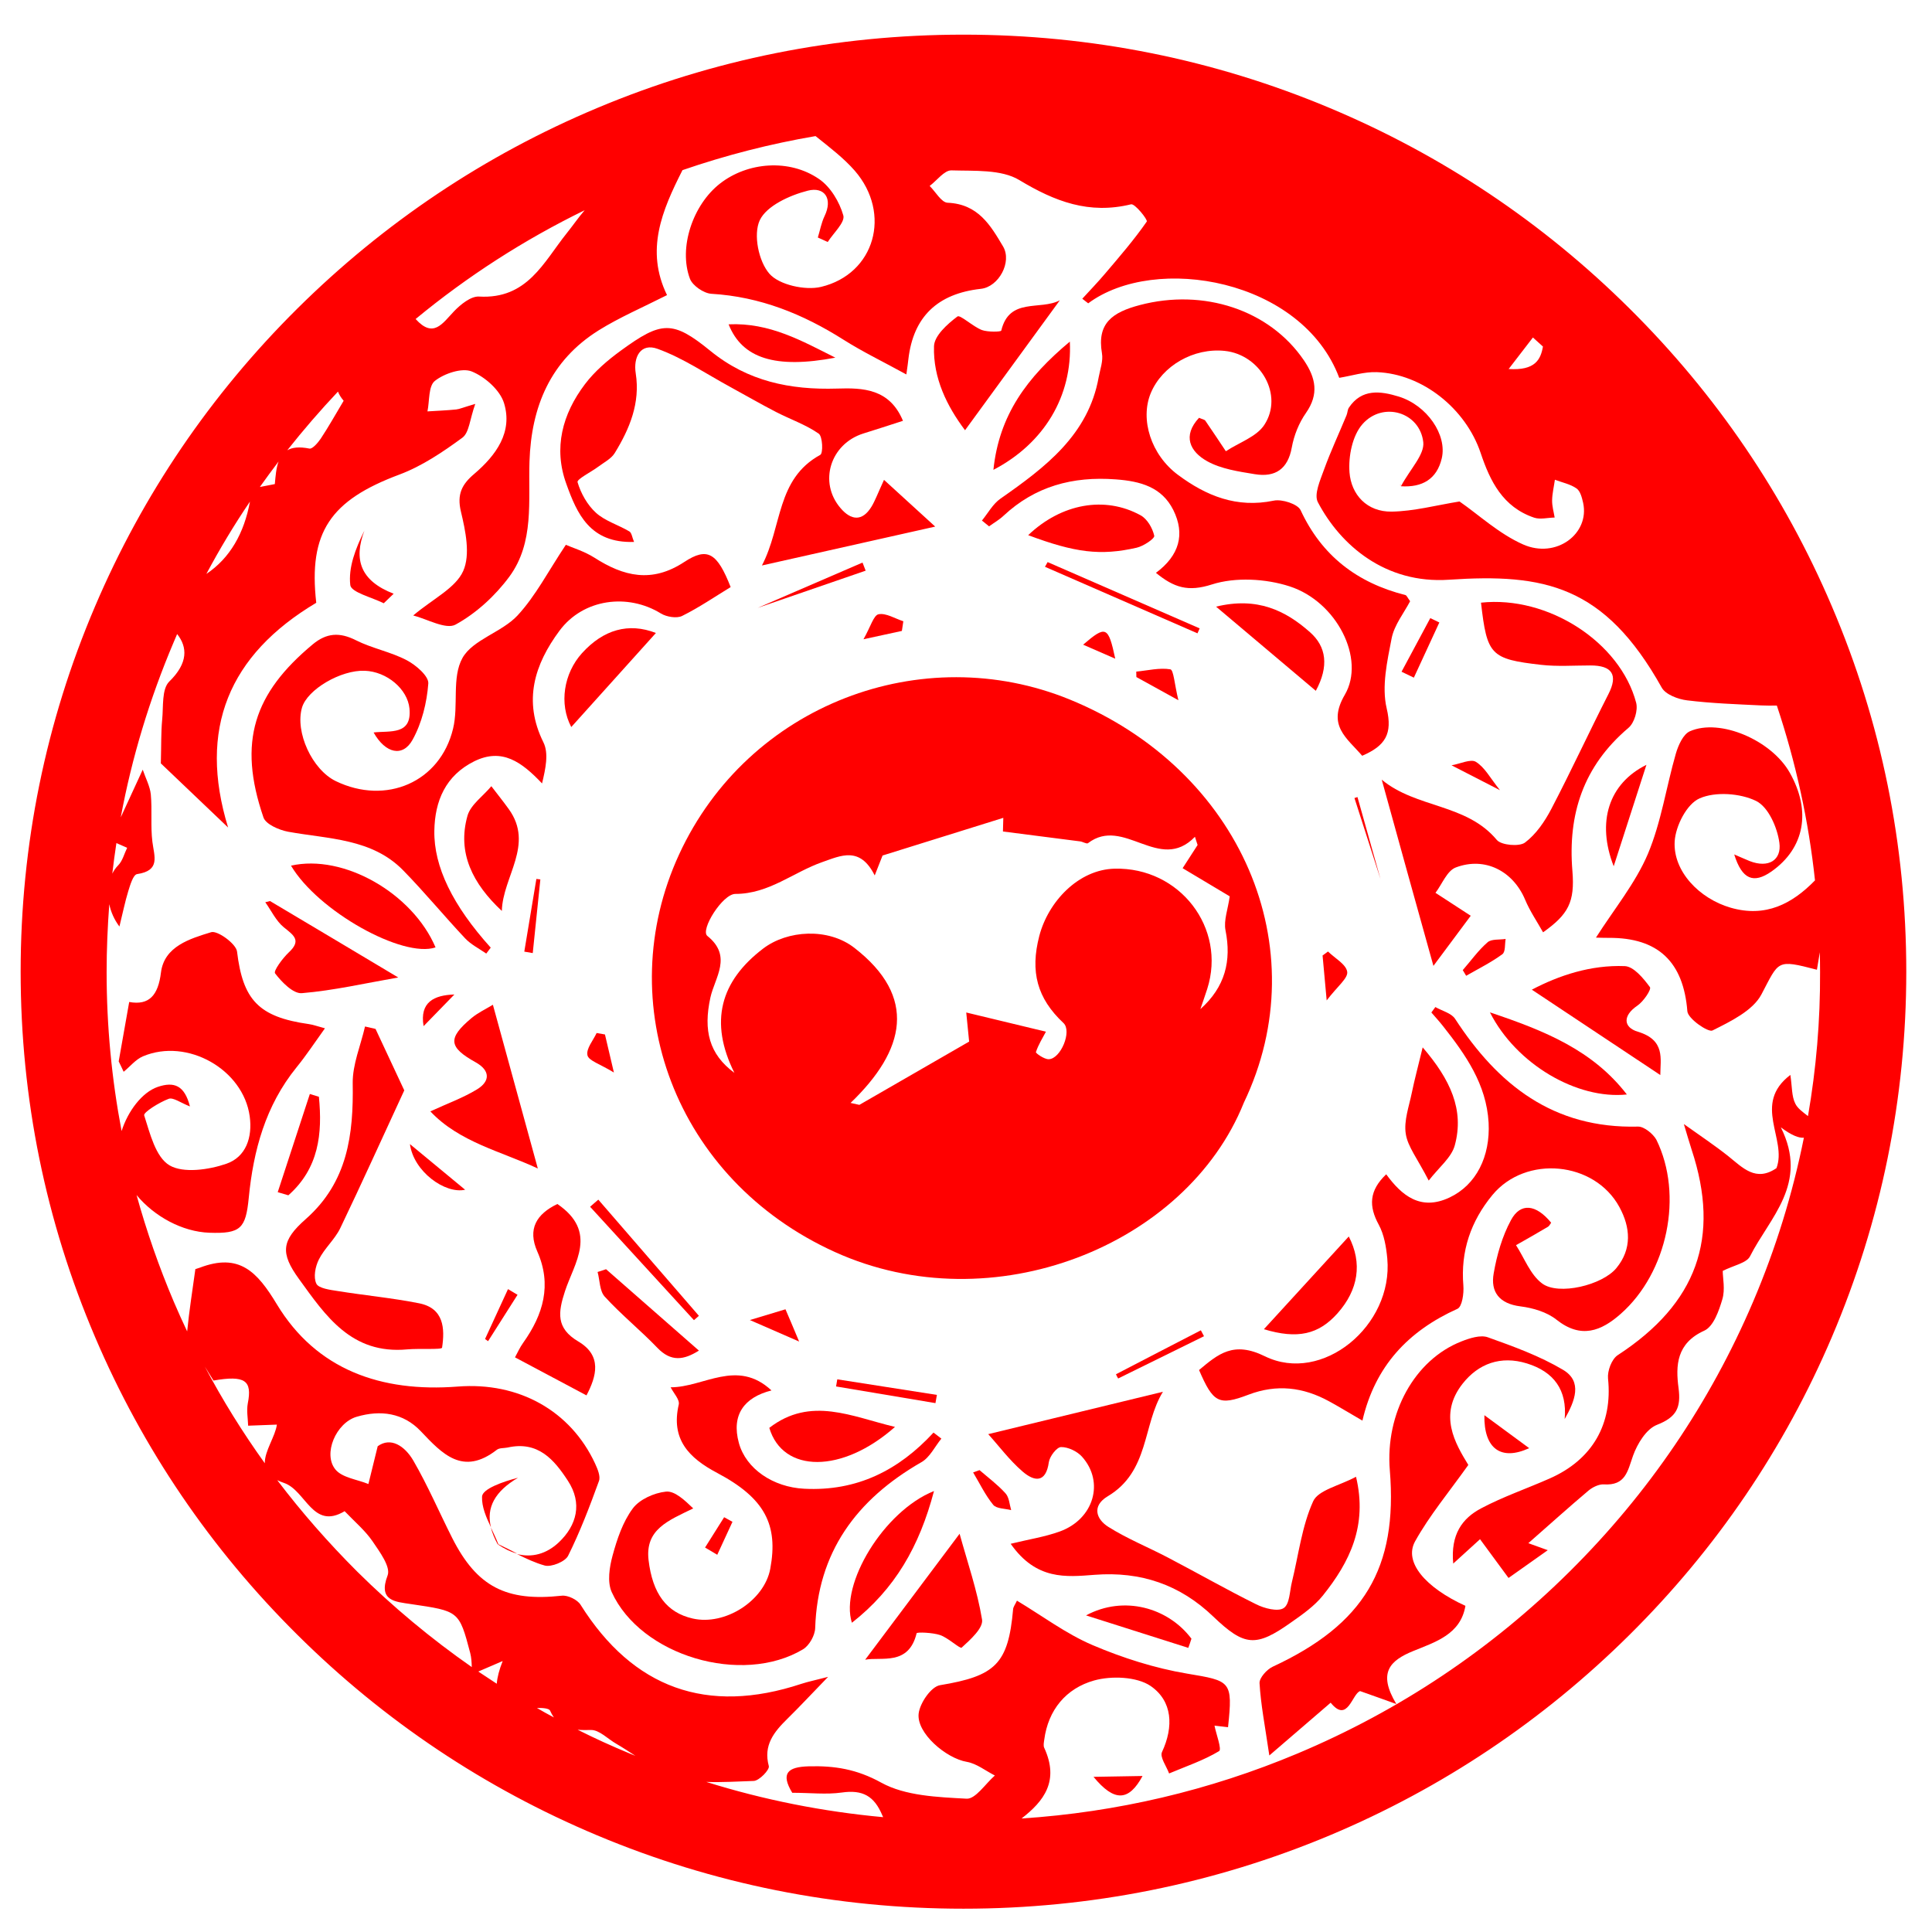
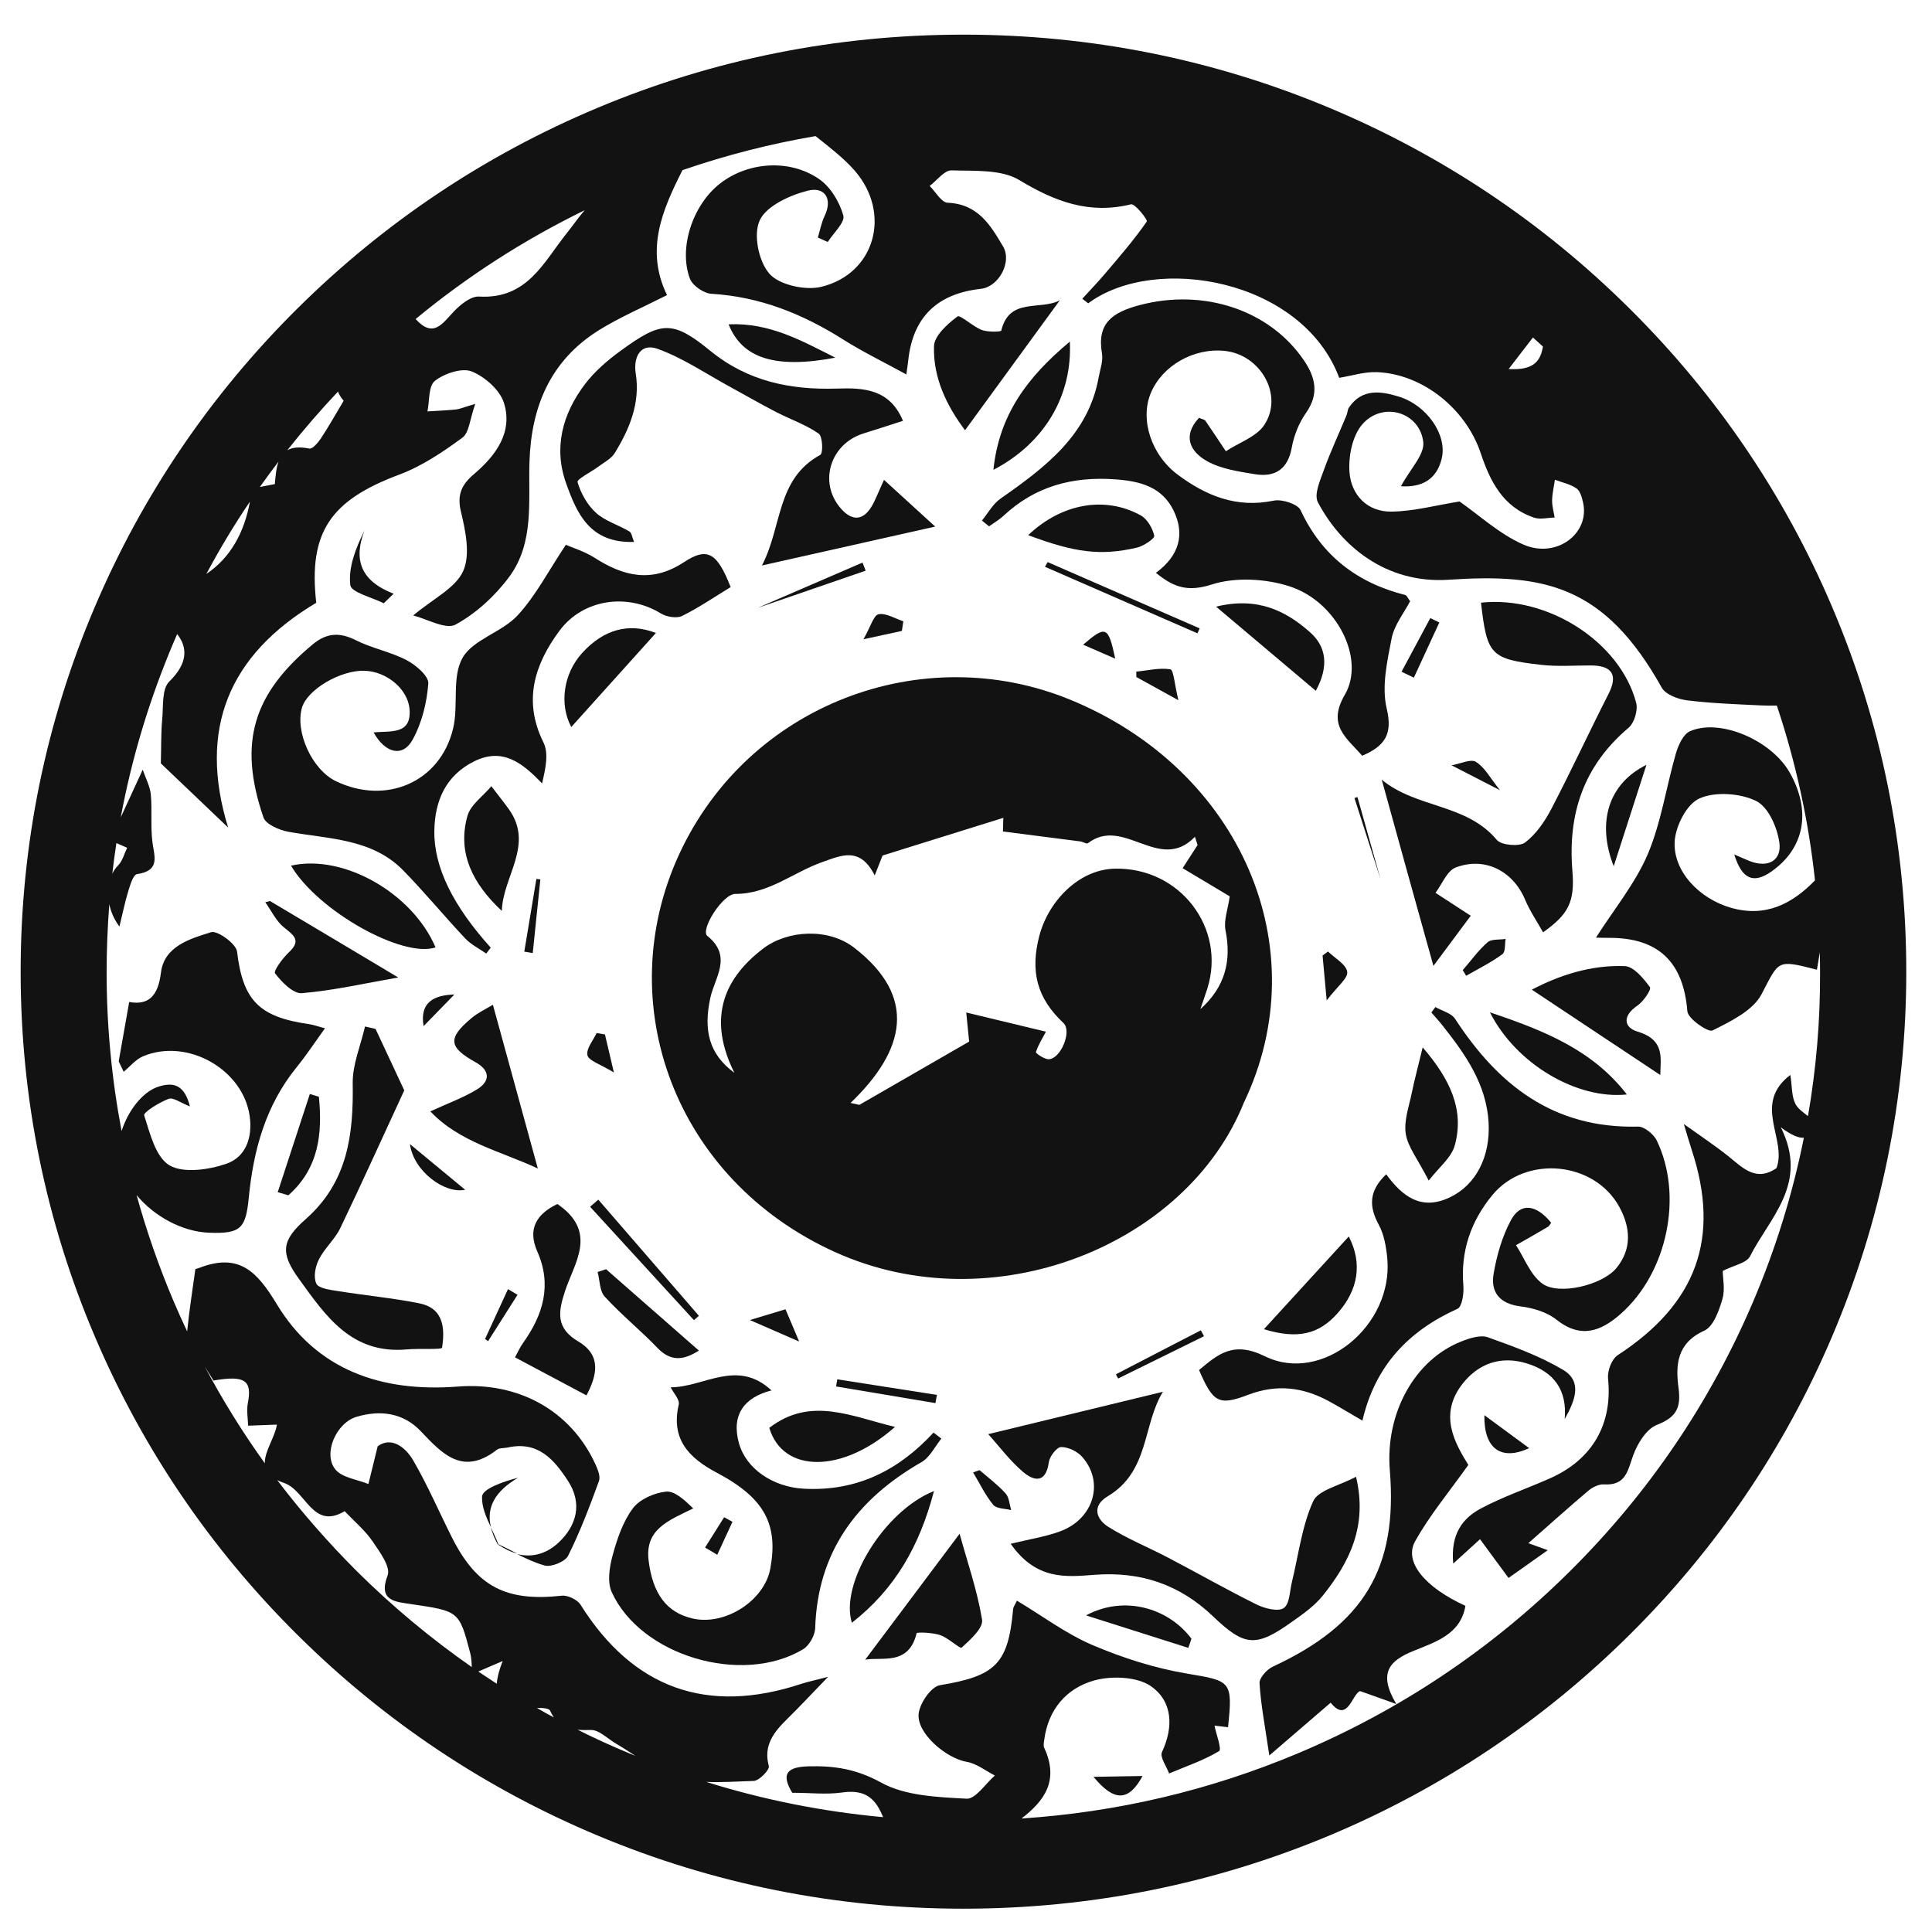
- <svg xmlns="http://www.w3.org/2000/svg" version="1.1" id="Ebene_1" x="0px" y="0px" viewBox="0 0 1600 1600" style="fill: #ff0000; enable-background:new 0 0 1600 1600;" xml:space="preserve">
+ <svg xmlns="http://www.w3.org/2000/svg" version="1.1" id="Ebene_1" x="0px" y="0px" viewBox="0 0 1600 1600" style="fill: #121212; enable-background:new 0 0 1600 1600;" xml:space="preserve">
  <g>
    <path d="M1517.1,502.2c-39.4-92.5-95.8-175.5-167.6-246.7c-71.7-71.2-155.2-127-248.1-166c-96.2-40.4-198.3-60.8-303.5-60.8   S590.5,49.1,494.4,89.5c-92.9,39-176.4,94.9-248.1,166c-71.8,71.2-128.2,154.2-167.6,246.7C37.8,598,17.1,699.8,17.1,804.7   c0,104.9,20.7,206.7,61.6,302.5c39.4,92.5,95.8,175.5,167.6,246.7c71.7,71.2,155.2,127,248.1,166c96.2,40.4,198.3,60.8,303.5,60.8   s207.4-20.5,303.5-60.8c92.9-39,176.4-94.9,248.1-166c71.8-71.2,128.2-154.2,167.6-246.7c40.8-95.8,61.6-197.6,61.6-302.5   C1578.7,699.8,1558,598,1517.1,502.2z M1269.5,279.5c2.8,2.5,5.6,5,8.3,7.5c-1.9,10.8-6.4,20-28.4,18.6   C1257.1,295.7,1263.4,287.5,1269.5,279.5z M484.2,174.1c-5.2,6-9.9,12.9-14.9,19.1c-19.2,24-32.6,54.7-72.6,52.4   c-6.7-0.4-15.2,6.5-20.6,12.1c-9.6,10-17.1,22.9-31.9,6.5C387.2,228.7,434,198.6,484.2,174.1z M279.9,324.3   c0.9,2.4,2.4,4.9,4.7,7.6c-7.1,11.9-12.7,21.9-19,31.4c-2.3,3.4-6.9,8.7-9.3,8.2c-8.5-1.7-14.3-1-18.4,1.4   C251.1,356.2,265.1,340,279.9,324.3z M230.7,382.2c-2,5.4-2.5,12-3.1,18.7c-4.4,0.8-8.5,1.6-12.4,2.4   C220.3,396.1,225.5,389.1,230.7,382.2z M207,415.4c-4.8,26.1-16.5,46.8-36.1,59.9C181.9,454.7,193.9,434.7,207,415.4z M96.4,698.2   c2.9,1.3,5.9,2.6,8.9,3.9c-2.4,4.9-3.8,10.9-7.5,14.6c-1.9,1.9-3.5,4.2-4.8,6.8C94,715,95.1,706.6,96.4,698.2z M205.5,1180.7   c6.9-0.2,13.9-0.5,23.8-0.9c-1.3,9.8-10.2,21.8-10,32c-18.4-25.6-35-52.3-49.7-80.1c2.4,3.9,4.9,7.8,7.2,11.6   c26.2-4.5,32.2-0.1,28.4,19C204.1,1168.2,205.3,1174.6,205.5,1180.7z M229.6,1225.8c1.6,0.8,3.5,1.6,5.6,2.3   c18.2,6.2,23.7,39.3,50.2,23.4c8.3,8.7,17,16,23.1,24.9c5.9,8.7,15.2,21.2,12.5,28.3c-8.2,21.4,6.9,21.8,19.1,23.7   c39.9,5.9,40.1,5.5,49.3,40.5c1,3.9,1.2,7.9,1.3,11.7c-33.7-23.5-65.4-49.9-94.9-79.1C271.8,1277.5,249.7,1252.3,229.6,1225.8z    M411.4,1394.4c-5.1-3.3-10.2-6.7-15.3-10.1c5.9-2.5,11.9-5.1,20.2-8.7C413.4,1382.9,411.8,1389.1,411.4,1394.4z M444.7,1414.5   c4.6-0.2,10,0.3,10.8,2.1c1,2.2,2,4,3.2,5.7C454,1419.8,449.3,1417.2,444.7,1414.5z M478.4,1432.5c3.4,0.3,7.1,0.3,10.9,0.2   c7-0.2,14.1,7.5,21.2,11.5c5.3,3.1,10.5,6.5,15.7,9.9c-1.6-0.7-3.3-1.3-4.9-2C506.8,1446.1,492.5,1439.6,478.4,1432.5z    M1497.3,924.3c-4.5-3.5-8.6-6.4-10.5-10.3c-3.1-6.1-2.6-13.9-4.1-23.8c-31.8,24.2-2.4,53.2-11.5,77.2   c-17.1,11.7-27.9-0.3-39.9-9.9c-11.3-9-23.4-17-36.8-26.6c2.3,7.5,4.2,14.4,6.4,21.1c24.2,73.1,4.3,127.6-61.2,170.3   c-5,3.3-8.6,13-8,19.3c3.9,37.5-12.7,67.2-48.5,82.9c-18.8,8.3-38.4,15-56.5,24.6c-15.8,8.3-25.5,21.7-23.2,45.8   c9.1-8.3,14.6-13.3,22.2-20.2c8.5,11.6,16.1,21.9,23.6,32.1c11.3-8,21.3-15.1,32.5-23c-6.6-2.4-11.8-4.3-16.1-5.8   c17.7-15.5,33.6-29.9,50-43.7c3.3-2.7,8.4-5.2,12.4-5c18.2,1.2,19.8-11,24.3-23.7c3.5-9.8,10.9-22.1,19.8-25.6   c16.4-6.4,20-14.4,17.9-30.5c-2.5-18.7-1.7-37.1,21.3-47.5c7.7-3.5,12.2-16.6,15-26.1c2.4-8.1,0.3-17.5,0.3-23.4   c9.1-4.6,19.8-6.5,22.6-12.1c16.2-32.1,48.9-60.1,25.5-106.8c8.9,6.7,15,9,19.1,8.6c-9.3,46.4-23.3,91.8-42,135.7   c-35.7,83.7-86.7,158.8-151.8,223.4c-65.2,64.7-141.1,115.4-225.6,150.9c-72.9,30.6-149.5,48.6-228.5,53.8   c18.6-14.4,31.4-31.1,18.8-58.5c-0.9-1.8-0.3-4.5,0-6.7c3.2-24.7,18.1-42.6,41.3-49.1c14.3-4,35.3-3.2,46.7,4.5   c18.3,12.5,19.3,33.8,9.5,54.8c-1.9,4.2,3.7,11.7,5.9,17.7c14-5.9,28.6-10.8,41.4-18.5c2.4-1.5-2.5-14.3-3.8-21.1   c1.7,0.2,6.5,0.7,11.2,1.3c4.1-38.5,2.3-38.3-34-44.4c-26.7-4.5-53.3-13-78.2-23.6c-22-9.4-41.6-24.2-62.6-36.8   c-1.6,3.4-3.1,5.2-3.2,7.2c-4,45.3-14.7,55.2-60.5,62.8c-7.4,1.2-16.6,14.7-17.7,23.4c-2,16.2,22.7,37.2,39.9,40.1   c8.1,1.4,15.5,7.4,23.2,11.3c-7.8,6.8-16,19.6-23.4,19.2c-24-1.3-50.8-2.3-70.7-13.3c-20.3-11.2-38.7-14.1-60.2-13.5   c-17.2,0.5-23.3,5.7-13.5,21.9c14.8,0,28.2,1.6,41-0.2c17.4-2.5,26.9,2.9,33.6,18.9c0.2,0.5,0.5,1,0.7,1.5   c-49.9-4.6-98.9-14.3-146.5-29.2c13,0.5,26.3-0.4,39.3-0.8c4.6-0.2,13.3-9.3,12.5-12.3c-4.7-17.3,4.3-28.3,15.4-39.2   c10.2-10,19.9-20.5,33.7-34.7c-10.3,2.7-16.4,3.9-22.2,5.8c-78.1,25.8-139.3,3.7-182.8-65.5c-2.6-4.2-10.6-8.1-15.6-7.5   c-45.9,5-70.2-7.3-90.7-47.8c-10.8-21.4-20.2-43.4-32.2-64.1c-7.2-12.3-18.8-19.7-29.5-11.9c-3.3,13.6-5.5,22.5-7.7,31.3   c-9.3-3.8-21.6-5.2-27.2-11.9c-10.8-12.9,0.4-38.8,17.5-43.8c19.7-5.8,38.6-3.3,53.1,12c17.8,18.8,34.8,37.2,62.9,15.4   c2.1-1.7,5.9-1.3,8.9-1.9c25.3-5.7,38.6,10,50,27.5c12.2,18.6,7.4,36.9-7.5,51c-10.4,9.8-22.4,12.8-34.6,9.7   c7.4,3.7,15,7.3,22.9,9.5c5.4,1.5,17-3.2,19.4-8.1c9.9-19.9,17.9-40.9,25.5-61.8c1.5-4-1.1-10-3.2-14.6   c-20.2-43.5-63-67.7-113.8-63.7c-63.4,4.9-116.9-13.9-149.7-68.1c-16.3-27-31.1-42.9-64-30.3c-1.4,0.5-2.8,0.9-3.5,1.1   c-2.4,17.4-5.1,34.4-6.8,51.6c-3.8-8-7.5-16.2-11-24.4c-12.3-28.9-22.6-58.5-30.9-88.5c14.7,17.7,37.8,30.4,60.3,31.2   c25.9,0.9,30.1-3.5,32.6-28.8c3.8-39.2,13.8-76.4,39.6-108.2c7.9-9.7,14.8-20.2,23.5-32.3c-6.6-1.8-9.9-3-13.4-3.5   c-41.7-5.9-54.6-20.2-59.4-60.1c-0.8-6.4-16.2-17.6-21.4-16c-17.6,5.4-38.9,11.7-41.6,33.4c-2.3,18.9-9.8,27.4-26.3,24.4   c-3.1,17.4-5.9,33.3-8.7,49.2c1.4,2.9,2.8,5.7,4.1,8.6c5.3-4.3,9.9-10.2,16-12.8c36.8-15.5,83.1,10.9,88.4,49.7   c2.4,17.4-3.1,33.7-19.4,39.3c-14.5,5-35.6,8-47,1.3c-11.6-6.9-16.2-26.5-21-41.4c-0.8-2.5,12.5-10.8,20.3-13.7   c3.7-1.4,9.9,3.3,17.6,6.3c-4.5-17.6-13.2-20.7-26.6-16.2c-13,4.4-24.8,20.1-30,36.6c-8.2-43.1-12.4-87-12.4-131.6   c0-18.9,0.8-37.6,2.2-56.3c1.3,6.4,4.1,12.8,8.4,18.5c2.8-11.3,4.6-20.4,7.3-29.2c1.6-5.2,4.1-13.7,7.3-14.2   c19.6-2.9,14.2-14.7,12.7-26.8c-1.6-12.9-0.1-26.2-1.3-39.2c-0.7-6.8-4.3-13.4-6.7-20.5c-6.5,14.1-12.4,26.8-18.2,39.5   c9.2-49.6,23.9-98.1,43.8-145c1-2.3,1.9-4.5,2.9-6.8c8.6,10.8,9.2,24-6.5,39.3c-6.4,6.3-4.8,20.8-5.9,31.7   c-1,10.6-0.7,21.2-1.1,36.1c15.9,15.2,35.8,34.1,55.7,53.1c-25-81.5,0.5-142.9,73-186.1c-6.6-58.5,11.8-84.9,68.9-106.2   c18.7-7,36-18.7,52.1-30.5c5.7-4.2,6.1-15.2,10.7-28c-10.3,3-13,4.3-15.8,4.6c-7.9,0.8-15.9,1.1-23.8,1.6c1.8-8.7,0.7-21,6.2-25.3   c7.7-6.1,22.4-11,30.4-7.8c11,4.4,23.5,15.5,26.8,26.2c7.4,24-6.5,43.2-24.7,58.7c-10.2,8.6-14.4,16.9-11,31.1   c3.8,16,8,35.6,1.9,49.3c-6.3,14.1-24.9,22.9-41.4,36.8c11.2,2.8,27,11.9,35,7.6c17.2-9.4,33-24,44.6-39.7   c20.9-28.4,15.6-62.9,16.7-95.5c1.5-45.1,17.1-83.4,57.4-108.6c17.2-10.7,36.1-18.8,56.5-29.1c-18.1-37.2-4.2-70,12.8-103.5   c36-12.4,72.7-21.8,110.2-28.2c12.4,9.9,23.5,18.4,32.5,28.7c30.7,35.4,16.7,85.5-28,96.2c-13.1,3.1-34.7-1.7-42.7-10.9   c-9-10.3-13.5-32.5-8-44.3c5.6-11.9,24.8-20.7,39.8-24.5c13.7-3.5,21,6.4,13.8,21.2c-2.6,5.5-3.7,11.7-5.5,17.6   c2.7,1.2,5.5,2.5,8.2,3.7c4.7-7.4,14.5-16.3,12.9-22c-3.2-11.2-10.6-23.7-20.2-30.2c-24.6-16.9-59.1-14-81.9,3.8   c-22.5,17.5-34.6,53.2-24.9,78.9c2.2,5.7,11.4,12,17.7,12.4c40.4,2.4,75.9,16.8,109.4,38c16.1,10.2,33.4,18.5,52.1,28.8   c1-7.1,1.4-9.9,1.7-12.8c4.1-34.8,23.9-54.1,60-58.1c14.8-1.6,26-22.2,18.4-35.1c-10.4-17.5-20.6-35.1-45.9-36.2   c-5.2-0.2-9.9-9-14.9-13.9c6-4.5,12.1-13,18-12.9c19,0.6,41.3-1,56.2,8c29.5,17.8,57.8,28.6,92.6,20.1c3.1-0.8,14,12.8,13,14.3   c-10.5,15.1-22.6,29.1-34.6,43.2c-6,7.1-12.5,13.8-18.8,20.7c1.6,1.3,3.3,2.5,4.9,3.8c55.6-41.3,177.2-20.1,207.9,61.7   c10.4-1.7,20.8-5.1,31.1-4.7c37.7,1.4,73.6,30.1,86,66.9c7.8,23.3,18.3,44.8,44.3,53.6c5,1.7,11.3,0,17-0.1   c-0.8-4.8-2.2-9.5-2.1-14.3c0.1-5.7,1.5-11.3,2.3-17c6,2.3,12.8,3.6,17.9,7.2c3.2,2.2,4.5,7.7,5.5,12c5.5,25.5-22.3,46.5-49.7,34.4   c-20.1-8.9-36.9-24.7-52.7-35.6c-19.2,3.1-37.7,8.1-56.2,8.4c-20.5,0.3-33.5-14.1-34.9-32.5c-1-13.2,2.3-30.4,10.8-40   c16.9-19.1,47.5-9.9,50.3,15c1.1,10.3-10.7,22-18.5,36.5c0,0,0,0,0,0c17.6,1.1,29.7-5.8,33.8-23.1c4.6-19.4-12.2-44-35.7-51.2   c-15-4.6-30.6-6.7-41.2,9.2c-1.2,1.8-1.1,4.3-2,6.4c-6.2,15-13.1,29.7-18.6,44.9c-3.1,8.7-8.5,20.5-5.1,27   c18.7,35.6,55.9,67.8,108.6,64.2c78.9-5.3,128.8,4.6,176.2,89.4c3.2,5.7,13.5,9.6,21,10.5c20.3,2.5,40.8,3.2,61.3,4.2   c4.3,0.2,8.7,0.2,13,0.1c15.7,47,26.3,95.4,31.6,144.8c-18.9,19.4-40.9,31-69.9,22.6c-25.9-7.5-47.8-30.2-46.3-55   c0.8-12.7,10-30.9,20.6-35.5c13-5.8,33.7-4.3,46.8,2.1c10.2,5,17.6,22,19.3,34.6c2,14.4-9,21.3-24.6,15.2   c-3.8-1.5-7.6-3.3-12.8-5.5c6.5,20.8,16,24.5,30.9,14.1c27.4-19.3,33.1-50,15.1-81.8c-15.1-26.8-57.7-45.3-82.7-34.3   c-5.6,2.5-9.6,11.6-11.6,18.4c-8,27.7-12.1,56.8-23.2,83.2c-10.3,24.2-27.9,45.6-43,69.3c3.5,0.1,7,0.2,10.5,0.2   c41.3-0.3,62,20.2,65.2,60.8c0.5,6.2,17.3,17.7,20.8,15.9c15-7.5,33.4-16.4,40.5-29.8c14.8-28,12.2-29.3,46-20.5   c0.8-4.8,1.6-9.7,2.4-14.5c0.1,5.5,0.2,11.1,0.2,16.6C1507.5,845.2,1504.1,885.1,1497.3,924.3z" />
    <path d="M885.9,579.3c-121.9-49.8-266.1,3.8-323.5,128.3c-56.7,123.1-3.8,269.1,129.1,329.3c130.6,59.1,291.1-5.3,338.6-123.7   C1091.4,785.3,1027.7,637.3,885.9,579.3z M1014.9,770.4c5.1,25.4-0.3,47-20.8,65.3c1.9-5.6,3.9-11.2,5.7-16.8   c16-50.4-22.8-100.8-76.7-99.5c-30,0.7-55,27.3-62.4,55.7c-7.7,29.6-1.8,51.7,20,72.1c7.3,6.8-2.3,29.8-12.2,30   c-3.7,0.1-10.9-5-10.6-5.9c2-6.1,5.6-11.8,8.3-16.9c-20.8-5-42.4-10.2-66-15.9c0.6,5.4,1.3,12.9,2.4,24.1   c-29.1,16.8-60,34.6-90.9,52.4c-2.4-0.5-4.8-1.1-7.3-1.6c45.6-43.8,55.5-87.8,3.2-128.4c-21.7-16.9-55.5-14.7-75.5,0.5   c-35.5,27-45,60.7-23.9,103c-21-15.5-25.8-35.1-19.9-62.3c3.7-16.8,18.5-34.2-2.5-51.1c-6.1-4.9,12.6-34.8,23.2-34.8   c27.9,0,48-18,72.1-26.4c15.2-5.3,31.1-13.3,43.3,11.1c3.2-8.1,5.4-13.6,6.5-16.5c32.2-10,63-19.7,100-31.2   c-0.2,6.3-0.3,11.5-0.3,11.3c22.9,2.9,43.4,5.6,63.9,8.2c2.3,0.3,5.4,2.3,6.5,1.5c29.7-22.8,59.1,25.2,88.6-5.3   c0.7,2.3,1.5,4.5,2.2,6.8c-3.6,5.6-7.2,11.2-12.4,19.2c14.4,8.6,28.6,17.1,39,23.3C1017,752.8,1013.3,762.1,1014.9,770.4z" />
    <path d="M1160.4,402.2C1158.8,400.3,1159.5,402,1160.4,402.2L1160.4,402.2z" />
    <path d="M1160.5,402.3C1160.5,402.3,1160.5,402.3,1160.5,402.3c0-0.1,0-0.1-0.1-0.1C1160.4,402.3,1160.4,402.3,1160.5,402.3z" />
    <path d="M412.3,1279c5.3,3.6,10.6,6.2,16,7.6c-5.2-2.6-10.3-5.3-15.5-7.7L412.3,1279z" />
    <path d="M828.5,413c-6.3,4.4-10.3,12-15.3,18.1c2,1.6,3.9,3.2,5.9,4.8c4-2.9,8.4-5.4,11.9-8.7c26.1-24.4,57.2-32.9,93-30.2   c20.6,1.5,38.2,6.4,47.7,25.4c9.9,20,5,37.6-14.4,52c14.9,12.2,26.5,16,46.4,9.6c19.4-6.2,44.6-4.8,64.3,1.6   c39,12.6,63.1,60.1,45.7,89.8c-14.9,25.5,1.7,35.7,14.4,50.5c19.2-8.3,25.3-18.1,20.3-39.2c-4.3-18.2,0.4-39,4.1-58.1   c2.2-11.1,10.3-21.1,15.3-30.7c-2.1-2.8-2.8-4.8-3.9-5.1c-40.3-10.2-69.4-32.8-86.8-70.3c-2.4-5.1-15.4-9.3-22.2-7.9   c-30.8,6.4-56-4-79.3-21.3c-22.4-16.6-31.6-45.9-22.6-67.7c9.5-22.8,35.6-37.7,61.3-35c29.6,3.1,48.9,36.6,32.8,61.2   c-6.4,9.9-21,14.7-31.9,21.9c-5.6-8.4-11.2-16.9-17-25.3c-0.7-1-2.6-1.2-5.2-2.4c-13.9,14.9-7.6,28,6.8,36   c11.5,6.4,26,8.5,39.4,10.7c17.1,2.8,27.4-4.4,30.6-22.1c1.8-10,5.9-20.3,11.8-28.7c10.8-15.5,8.1-28.9-1.7-43.4   c-28.6-42.1-83.3-59.7-135.8-45.9c-22.9,6-35.8,15.1-31.5,40c1.1,6.3-1.5,13.2-2.7,19.7C901.4,360.1,865.7,387,828.5,413z" />
    <path d="M1356.6,933c-70.5,1.8-116.2-34.9-151.6-89.3c-3.1-4.7-10.7-6.5-16.3-9.7c-1.1,1.5-2.2,3-3.3,4.5c3.2,3.7,6.5,7.3,9.5,11.1   c18.9,23.9,36.1,48.4,37.9,80.1c1.5,28.1-10.3,51.6-32.3,62c-24.1,11.4-39.7-1.7-52.5-19.2c-14.3,13.6-14.5,26.5-6.2,41.7   c4.5,8.3,6.2,18.5,7.1,28.1c5,55.6-53.9,104.2-101.4,80.9c-26-12.8-38.6-1.9-54.5,11.4c11.7,27.1,16.3,29.8,41,20.4   c23.4-8.9,45.2-6.2,66.5,5.4c8.5,4.6,16.7,9.7,27.8,16.1c10.5-45.2,37.9-74.2,78.7-92.6c3.9-1.8,5.4-12.7,4.9-19.2   c-2.4-28.4,6.1-53.3,24.1-75.1c27.6-33.3,84.5-27.9,105.1,10c9.2,16.9,10.6,34.7-2.5,50.6c-11.6,14.1-47.9,22.9-61.5,12.7   c-9.8-7.3-14.6-20.9-21.6-31.7c8.8-5,17.7-10,26.4-15.2c1.2-0.7,1.8-2.2,2.7-3.4c-12.5-15.3-25.4-16.9-33.3-2.1   c-7.3,13.5-11.7,29-14.3,44.1c-2.7,15.2,4.5,25.1,22.3,27.3c10.3,1.3,21.8,4.7,29.7,11c20.3,16.1,37,9.5,53.2-4.8   c38.8-34.2,52.1-98.5,29.5-144.3C1369,939,1361.6,932.9,1356.6,933z" />
    <path d="M238.6,688.8c33.5,6.1,69.4,5.5,95.3,32c17.8,18.2,33.9,37.8,51.3,56.3c4.8,5.1,11.6,8.5,17.5,12.6   c1.2-1.6,2.5-3.3,3.7-4.9c-31.4-34.8-47.2-67-46.7-96.8c0.4-24.7,9.3-45.7,33-57.5c23.1-11.4,39.3,0.5,56.2,18.3   c2.9-12.1,5.7-24.9,1.1-34.1c-17-34.3-7.3-64.5,13.3-92.3c19.7-26.6,56.6-31.3,84.1-14.3c4.6,2.8,13.1,4.2,17.5,2   c14.1-7,27.2-16,40.2-23.9c-11.1-28.2-19.1-33.5-38.4-20.8c-26.9,17.7-50.2,12-74.5-3.6c-8.4-5.3-18.4-8.3-23.6-10.6   c-14.6,21.9-25,42.3-40,58.5c-12.9,13.9-37.1,20-45.6,35.2c-9,16.1-3.1,39.4-7.8,58.6c-10.7,44.3-55.5,63.5-97.1,43.4   c-19.6-9.5-33.9-40.6-28-60.9c4.4-15,32.2-31.3,52-30.5c18.4,0.7,35.4,15.2,37,31.2c2.2,22.4-16.1,18.3-29.7,19.9   c9.9,17.6,24.3,20.6,32.3,6c7.7-13.9,11.8-30.7,13-46.5c0.5-6.1-10.2-15.3-17.8-19.3c-13.3-7-28.7-9.8-42.2-16.6   c-13.5-6.8-24.3-6.1-35.8,3.5c-48.6,40.5-62.2,80.6-40.7,143.3C220.1,682.6,231.1,687.4,238.6,688.8z" />
    <path d="M763.1,1210.9c7-4,11.1-12.9,16.5-19.5c-2.2-1.7-4.3-3.3-6.5-5c-28.7,31.1-63.3,48.8-107.2,46.5   c-25.6-1.3-48.1-16.4-54-37.9c-6.4-23.4,4.5-37.8,27-43.5c-28.5-26.6-56.2-2.5-83.5-2.6c2.4,4.8,7.7,10.3,6.7,14.3   c-6.6,28.6,8.1,44.1,32,56.7c39.2,20.8,50.6,42.8,43.8,79.3c-4.9,26.4-37.4,47.3-64.2,41.2c-21.6-4.9-33.3-20.5-36.6-48.5   c-2.9-25.4,16.3-32.6,37-42.7c-7-6.7-15.3-14.7-22.6-13.9c-9.8,1-22,6.5-27.5,14c-8.3,11.2-13,25.4-16.7,39   c-2.6,9.6-4.5,21.8-0.7,30.2c24,52.8,107.8,77.6,158.4,47.4c5.2-3.1,9.9-11.5,10.1-17.6C677.1,1285.8,708.9,1242,763.1,1210.9z" />
    <path d="M1294.4,1134.4c-19.2-11.4-40.9-19.3-62.2-26.9c-6.1-2.2-15.1,0.7-21.9,3.4c-38.8,15.2-63.2,59.6-59.3,106.8   c6.6,80.9-21.4,127.5-97,162.6c-4.9,2.3-11.1,9.2-10.9,13.6c1,17.5,4.4,34.8,8.1,59.9c19.2-16.5,34.3-29.5,50.8-43.7   c14.1,17.5,17.8-7.6,24.4-9.6c10.4,3.7,17.3,6.1,30,10.7c-15.6-25.9-5.4-36,14-43.9c18.3-7.5,39.2-13.7,43.2-37.4   c-33.6-15.4-51.1-36.4-41.7-53.4c11.9-21.4,28-40.7,44.1-63.3c-11-18-24.9-41.5-4.8-67.2c13.2-16.8,31.7-23.5,53.2-16.9   c22.5,6.9,33.6,22.1,31.4,46.1C1304.3,1160.2,1310.8,1144.1,1294.4,1134.4z" />
    <path d="M1095.5,1321.4c22.2-27.7,37.2-57.8,27.5-98.4c-13.8,7.4-31.3,11-35.5,20.3c-9.4,20.8-12.1,44.5-17.6,66.9   c-1.9,7.6-1.8,18.4-6.9,21.6c-4.8,3.1-16,0.2-22.7-3.2c-24.6-12.2-48.4-25.8-72.7-38.5c-16.5-8.7-34-15.7-49.7-25.6   c-10.2-6.4-13.8-17.4-0.6-25.3c34.7-20.6,28.9-59.3,45.8-86.6c-48.4,11.8-94.9,23-144.7,35.1c8.8,9.7,17.5,21.5,28.4,30.9   c9.8,8.5,19.4,9.7,21.8-7.7c0.7-4.8,6.5-12.4,10.1-12.5c5.8-0.1,13.4,3.5,17.4,8c18.8,21,9.7,51.7-18.4,61.9   c-12.4,4.5-25.7,6.5-40.7,10.2c21.2,30.3,45.9,27.5,69.4,25.7c38.4-3,70.9,8.2,98.3,34.5c26,24.9,35.4,25.6,64.7,4.8   C1078.8,1336.9,1088.5,1330.1,1095.5,1321.4z" />
    <path d="M1187.1,799.9c12-16.1,22.2-29.8,30.9-41.5c-13.4-8.7-21.3-13.9-29.2-19c5.5-7.2,9.5-18.2,16.8-21   c24.3-9.2,47.5,3.1,57.4,26.6c3.9,9.4,9.8,18,14.9,27.1c21-14.9,26.4-25.1,24.3-50.8c-3.9-46.9,9-86.8,46.4-118.5   c4.9-4.1,8-14.6,6.4-20.8c-13.2-50.2-73-88.9-128.5-82.9c5,43.4,7.8,46.7,49.9,51.5c13.3,1.5,27,0.5,40.5,0.5   c18.4-0.1,23.2,7.9,15.2,23.6c-16.1,31.6-31,63.9-47.4,95.3c-5.4,10.3-12.6,20.9-21.8,27.8c-4.7,3.5-19.6,2.2-23.3-2.2   c-25.3-30.3-66.6-26.1-95.3-49.9C1158.8,698.4,1172.2,746.5,1187.1,799.9z" />
    <path d="M525.1,448.8c-1.6-3.7-1.9-7.5-3.9-8.7c-9.1-5.4-20.1-8.6-27.6-15.4c-7.2-6.5-12.6-16.2-15.3-25.4   c-0.7-2.5,11.3-8.4,17.3-12.9c4.7-3.5,10.6-6.5,13.5-11.2c12.4-20.2,21.2-41.5,17.4-65.9c-2.2-13.7,4.1-25.5,18.1-20.4   c21.3,7.7,40.5,20.9,60.6,31.8c12.5,6.8,24.7,13.9,37.3,20.4c11.8,6.1,24.7,10.5,35.5,18c3.3,2.3,3.8,16.3,1.3,17.6   c-36.6,20.1-31.3,59.1-48.3,91.6c48.7-10.9,92.9-20.8,143.5-32.2c-14.4-13.2-27.1-24.7-42.4-38.7c-5.3,11.5-7.3,17.1-10.3,22.1   c-7.7,12.7-17.1,11.4-25.7,1.3c-18.4-21.4-8.5-53.2,18.9-61.8c10.7-3.3,21.3-6.8,32.8-10.5c-11.1-26.7-33.2-27.4-54.6-26.7   c-38.9,1.2-74-6-105-31.3c-31.2-25.4-40.4-24.7-74.1-0.1c-11,8-21.7,17.2-29.7,27.8c-18.7,24.7-26.2,52.9-15.4,82.5   C477.8,425.3,488.5,450,525.1,448.8z" />
    <path d="M346.9,1079.3c-22.1-4.4-44.8-6.5-67.1-10.1c-6.4-1-15.9-2.2-17.8-6.1c-2.6-5.4-0.9-14.2,2.1-20.1   c4.6-9.2,13.2-16.6,17.7-25.9c17.8-37.1,34.7-74.6,53-114.1c-6.3-13.4-15.1-32.2-23.8-50.9c-2.9-0.7-5.8-1.3-8.7-2   c-3.6,15.7-10.4,31.4-10.2,47c0.7,42.4-4.1,81.8-38.9,112.5c-20.2,17.8-21.2,28.1-5.6,49.6c22.1,30.5,43.4,62.6,89.7,58.3   c10-0.9,28.5,0.4,28.8-1.4C368.5,1100.3,367.7,1083.3,346.9,1079.3z" />
    <path d="M408.2,832.1c-5.6,3.4-12.3,6.5-17.8,11.1c-19.9,16.7-18.9,24.1,3.6,36.6c12.1,6.8,12,15.7,1,22.4   c-11.3,6.9-24.1,11.5-38.6,18.2c24,25.5,58.6,33.1,89,47.3C432.8,921.9,420.8,878,408.2,832.1z" />
    <path d="M877.7,248.7c-16.3,8.6-41.8-2.7-48.5,25.1c-0.3,1.1-11.2,1.3-16.1-0.5c-7.5-2.9-18-12.9-20.2-11.2   c-8.4,6.3-19.2,16-19.4,24.7c-0.8,26.4,10.8,49.7,25.7,69.5C825.9,319.7,851.3,284.8,877.7,248.7z" />
    <path d="M479,1111c-18.8-11.1-16.8-24.2-11.1-41.7c7.7-23.5,27.6-49-6.3-72.2c-17.3,8.3-24.9,20.7-16.6,39.4   c12.2,27.6,4.9,52.2-11.7,75.5c-2.8,3.9-4.8,8.4-6.8,12.1c20.9,11.1,40.1,21.3,59.2,31.5C494.1,1139.6,498.7,1122.7,479,1111z" />
    <path d="M794.7,1270.2c-28.1,37.4-53.8,71.7-78.2,104.3c13.3-2.6,36,5.4,42.6-21.9c0.3-1.1,13.3-0.6,19.5,1.5   c6.7,2.3,16.5,11.6,17.8,10.4c7.2-6.6,18-16.2,16.9-23.2C809.3,1317,801.1,1293.5,794.7,1270.2z" />
    <path d="M1375,890.3c0-13.3,4.4-29-18.7-35.9c-11.9-3.6-12.6-13.2-0.4-21.5c5.1-3.4,11.9-13.5,10.5-15.4   c-5.3-7.2-13.4-17.1-20.8-17.4c-28.3-1.1-54.5,7.7-77,19.5C1304.4,843.4,1339.2,866.5,1375,890.3z" />
    <path d="M241,716.9c22.4,37.8,92.6,76.8,119.7,67.7C341.7,739.9,284.7,707,241,716.9z" />
    <path d="M223.6,746.2c-1.3,0.3-2.6,0.7-3.9,1c5,7,8.9,15.5,15.4,20.8c8.2,6.6,14.7,10.8,4.1,20.7c-5.2,4.9-12.9,15.4-11.4,17.4   c5.5,7.2,15,17,22.2,16.4c26.3-2.2,52.3-8.2,79.8-13C291.4,786.5,257.5,766.4,223.6,746.2z" />
    <path d="M387.2,675.4c-8.8,30.9,4.3,56.5,28.4,79c0.7-28.4,27.1-54.8,5.7-84.4c-4.6-6.4-9.6-12.6-14.4-18.9   C400.2,659.2,389.9,666.3,387.2,675.4z" />
    <path d="M1164.2,939c1.6,10.6,9.6,20.4,19,38.7c8.5-11,18.9-19.1,21.6-29.2c8-29.4-3.7-54.5-26.6-81.1c-3.7,15.4-6.7,26.4-9,37.6   C1166.9,916.3,1162.5,928.1,1164.2,939z" />
    <path d="M637.1,1182.5c11.2,37.6,60.3,38,104.1-0.8C705.6,1173.3,671.4,1156,637.1,1182.5z" />
    <path d="M944.5,426.7c-29.6-16.2-65.5-9.7-93,16.5c38.8,14.5,59.8,17.2,89.8,10.4c5.7-1.3,15.1-7.6,14.6-9.9   C954.5,437.4,950.1,429.7,944.5,426.7z" />
    <path d="M773.5,1234.8c-41.7,16.7-78.1,77.2-68,109.1C741.2,1315.9,761.4,1280.7,773.5,1234.8z" />
    <path d="M1107.7,1087.6c17.3-19.5,20.7-41.5,9.3-63.6c-23.5,25.6-46.7,51-70.3,76.8C1074.6,1109.2,1092,1105.2,1107.7,1087.6z" />
    <path d="M482,540.9c-15.2,16.8-19.1,42-8.9,61.2c23.4-26,46.6-51.8,70.1-77.9C520.5,515.4,499.7,521.4,482,540.9z" />
    <path d="M822.7,389.1c42-21.9,65.5-61.1,63.3-106.2C850.5,312.5,827.4,343.7,822.7,389.1z" />
    <path d="M1347.3,906.4c-28.2-36.5-67.4-52.6-113.4-68C1255.7,881.4,1306.1,910.7,1347.3,906.4z" />
    <path d="M1084.8,523.5c-20.2-17.9-43.7-29.4-77.7-21.1c29.7,25.1,55.7,47,82.6,69.7C1100.7,551.8,1098.5,535.5,1084.8,523.5z" />
    <path d="M544.4,1116.2c11.3,11.8,21.9,10.2,34.4,2.3c-26.4-23.1-51.7-45.3-76.9-67.4c-2.3,0.8-4.6,1.6-7,2.3   c1.9,6.9,1.6,15.7,5.9,20.4C514.5,1088.8,530.4,1101.6,544.4,1116.2z" />
    <path d="M691.8,296.2c-27.4-13.7-54.3-29.2-88.4-27.6C614.6,296.8,642.1,305.6,691.8,296.2z" />
    <path d="M899.4,1337.8c28.2,9,56.5,18,84.7,26.9c0.9-2.5,1.8-5,2.6-7.6C967.4,1331.4,930.8,1320.9,899.4,1337.8z" />
    <path d="M1336.4,717.4c9-28,18.1-56,27.1-84C1332.2,648.9,1322.1,680.8,1336.4,717.4z" />
    <path d="M264.1,908.3c-2.5-0.8-5-1.5-7.5-2.3c-8.9,27.1-17.7,54.2-26.6,81.3c2.9,0.9,5.9,1.7,8.8,2.6   C264.1,967.5,267.1,938.8,264.1,908.3z" />
    <path d="M578.8,1089.7c-27.8-32.1-55.5-64.1-83.3-96.2c-2.3,2-4.6,3.9-6.8,5.9c28.7,31.3,57.3,62.6,86,93.9   C576,1092.2,577.4,1091,578.8,1089.7z" />
    <path d="M993.5,520.4c-42-18.3-83.9-36.6-125.9-54.9c-0.7,1.3-1.5,2.6-2.2,3.9c42.1,18.4,84.2,36.7,126.3,55.1   C992.3,523.1,992.9,521.7,993.5,520.4z" />
    <path d="M317.8,499.6c2.7-2.6,5.5-5.3,8.2-7.9c-27.6-10.7-33.3-28.3-24.2-52.3c-7.5,15.2-13.4,30.6-11.7,45.2   C290.9,490.6,308.1,494.7,317.8,499.6z" />
    <path d="M627.5,503.4c23-7.9,56.2-19.4,89.4-30.8c-0.9-2.2-1.7-4.5-2.6-6.7C682,479.8,649.7,493.8,627.5,503.4z" />
    <path d="M1170.9,561.2c7-15.2,14.1-30.5,21.1-45.7c-2.5-1.2-5-2.4-7.5-3.6c-7.9,14.8-15.9,29.6-23.8,44.4   C1164.1,557.9,1167.5,559.6,1170.9,561.2z" />
    <path d="M385.2,985.3c-14.2-11.8-29.4-24.3-45.7-37.8C342.5,970.2,368.6,989,385.2,985.3z" />
    <path d="M775.9,1155.2c-27.5-4.3-55-8.6-82.5-12.9c-0.3,2-0.7,3.9-1,5.9c27.4,4.6,54.9,9.2,82.3,13.8   C775.1,1159.8,775.5,1157.5,775.9,1155.2z" />
    <path d="M1266.4,1199.3c-11.5-8.5-24.2-17.8-37.1-27.3C1228.8,1199.9,1243.2,1210,1266.4,1199.3z" />
    <path d="M429,1223.8c-12.4,3.2-29.6,9.2-29.8,15.7c-0.3,8.4,3.4,16.9,7.4,25.4C402.5,1248.4,410,1235,429,1223.8z" />
    <path d="M412.2,1279c0,0,0.5-0.2,0.5-0.2c-1.8-4.6-4.1-9.3-6.2-13.9C407.6,1269.4,409.5,1274.1,412.2,1279z" />
    <path d="M1246.9,777.6c-5.1,0.8-11.8-0.1-15,2.8c-7.7,6.7-13.7,15.2-20.5,23c0.9,1.6,1.9,3.1,2.8,4.7c10.1-5.8,20.6-11,29.9-17.8   C1246.9,788.4,1246.1,782,1246.9,777.6z" />
    <path d="M832.7,1236.7c-6.4-7.1-14.2-12.9-21.5-19.2c-1.8,0.6-3.5,1.3-5.3,1.9c5.4,9,10,18.7,16.6,26.8c2.7,3.3,9.8,3.1,14.9,4.4   C836,1245.9,835.8,1240.1,832.7,1236.7z" />
    <path d="M946.2,1470.8c-13.2,0.2-26.7,0.5-40.6,0.7C922.8,1492.4,934.8,1491.9,946.2,1470.8z" />
    <path d="M1115.7,804.8c-0.9-6.2-10.2-11.2-15.9-16.8c-1.5,1.1-3,2.2-4.5,3.3c0.9,9.9,1.8,19.9,3.4,37.2   C1107.6,816.8,1116.5,810.1,1115.7,804.8z" />
    <path d="M941,556.2c0,1.5,0.1,3,0.1,4.5c9.5,5.2,19,10.5,34.8,19.2c-3.3-13.4-3.9-25.1-6.7-25.6C960.3,552.8,950.5,555.3,941,556.2   z" />
    <path d="M926,1141.6c23.7-11.7,47.4-23.3,71.1-35c-0.9-1.6-1.7-3.3-2.6-4.9c-23.4,12.1-46.9,24.2-70.3,36.4   C924.7,1139.3,925.3,1140.4,926,1141.6z" />
    <path d="M748.1,514.5c-6.9-2.2-14.3-7-20.5-5.8c-4.1,0.8-6.5,10.1-12.5,20.7c15.1-3.3,23.4-5.1,31.8-6.9   C747.3,519.8,747.7,517.2,748.1,514.5z" />
    <path d="M420.7,1067.6c-6.3,13.8-12.7,27.5-19,41.3c0.8,0.6,1.7,1.2,2.5,1.8c8.1-12.8,16.3-25.6,24.4-38.4   C425.9,1070.7,423.3,1069.1,420.7,1067.6z" />
    <path d="M661.8,1111c-5.3-12.7-8.3-19.7-11.3-26.7c-10.1,3.1-17.5,5.3-29.5,8.9C635.8,1099.6,645.4,1103.8,661.8,1111z" />
    <path d="M606.6,1260.3c-2.3-1.3-4.6-2.5-6.9-3.8c-5.3,8.4-10.5,16.7-15.8,25.1c3.4,2,6.7,4,10.1,6   C598.2,1278.5,602.4,1269.4,606.6,1260.3z" />
    <path d="M376.3,823.6c-16.8,0.5-28.9,6.3-25.5,26.2C359.3,841,367.8,832.3,376.3,823.6z" />
    <path d="M508.4,888.2c-3.6-15.3-5.5-23.4-7.4-31.5c-2.3-0.4-4.6-0.8-6.9-1.2c-2.9,6.2-8.8,13-7.6,18.4   C487.4,878.4,496.8,881.1,508.4,888.2z" />
    <path d="M1222.2,630.9c-4.2-2.6-13.1,1.7-20.1,2.9c13.7,7,24.3,12.5,40.1,20.6C1234.1,644.3,1229.6,635.4,1222.2,630.9z" />
    <path d="M897,533.9c8.6,3.7,16.4,7.2,26.6,11.6C917.8,518.5,915.9,517.7,897,533.9z" />
    <path d="M1124.2,660.1c-0.8,0.3-1.7,0.5-2.5,0.8c6.8,21.2,13.7,42.5,21.6,67.2C1136.3,703.1,1130.3,681.6,1124.2,660.1z" />
    <path d="M434.2,788.1c2.3,0.4,4.7,0.8,7,1.2c2.1-20.3,4.2-40.7,6.3-61c-1.1-0.1-2.2-0.3-3.3-0.4C440.9,747.9,437.6,768,434.2,788.1   z" />
  </g>
</svg>
